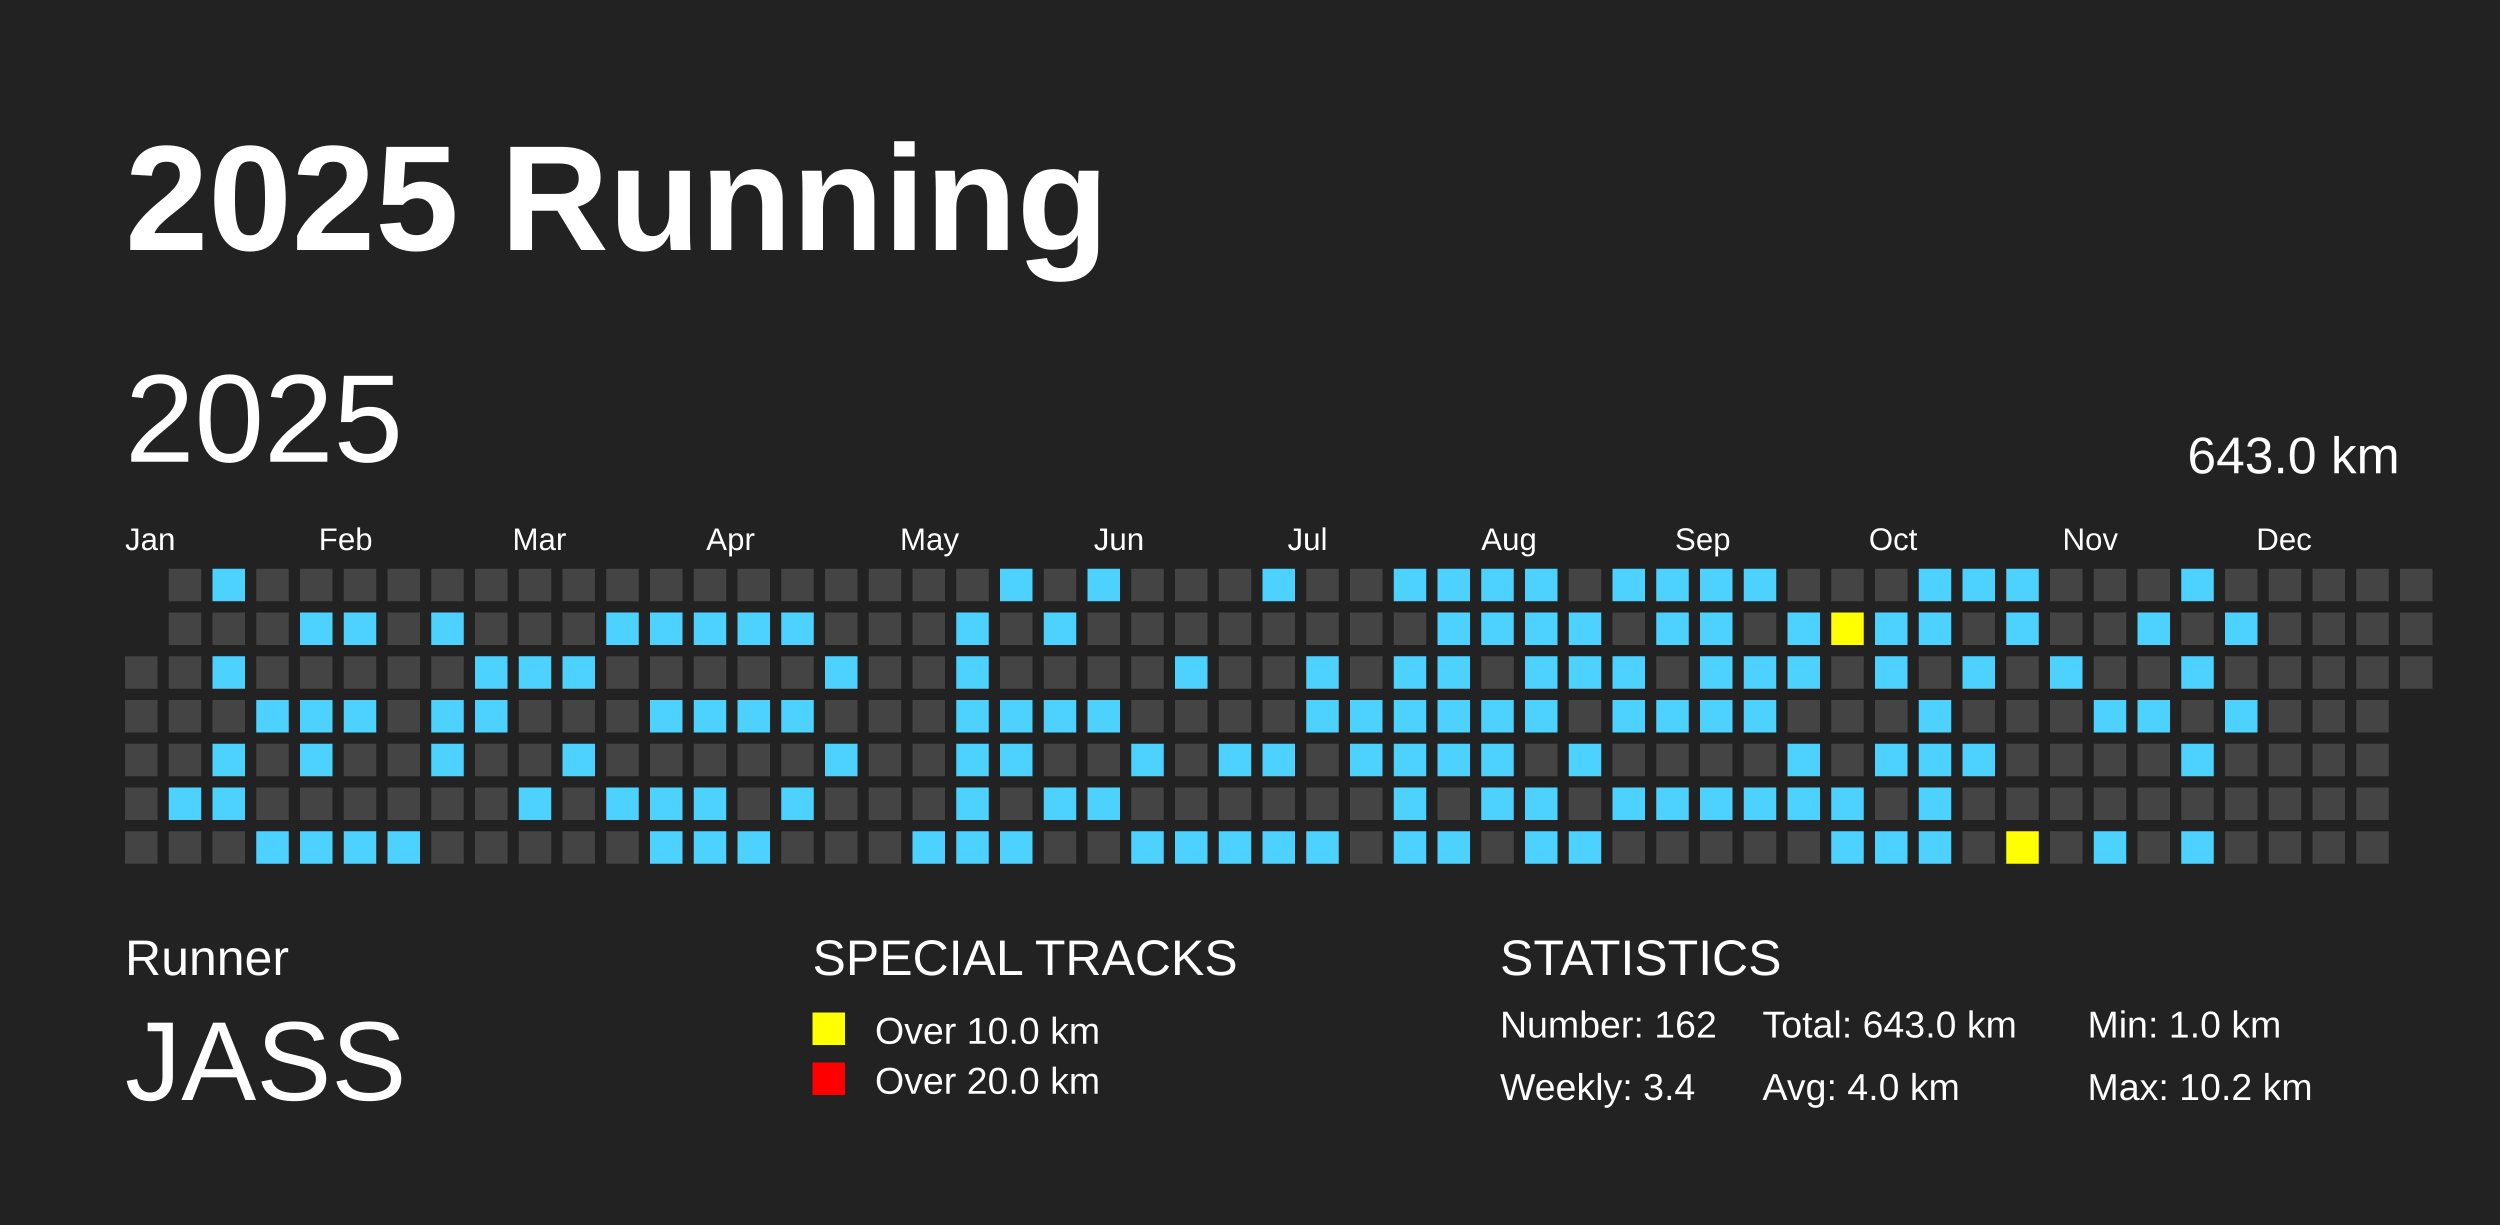
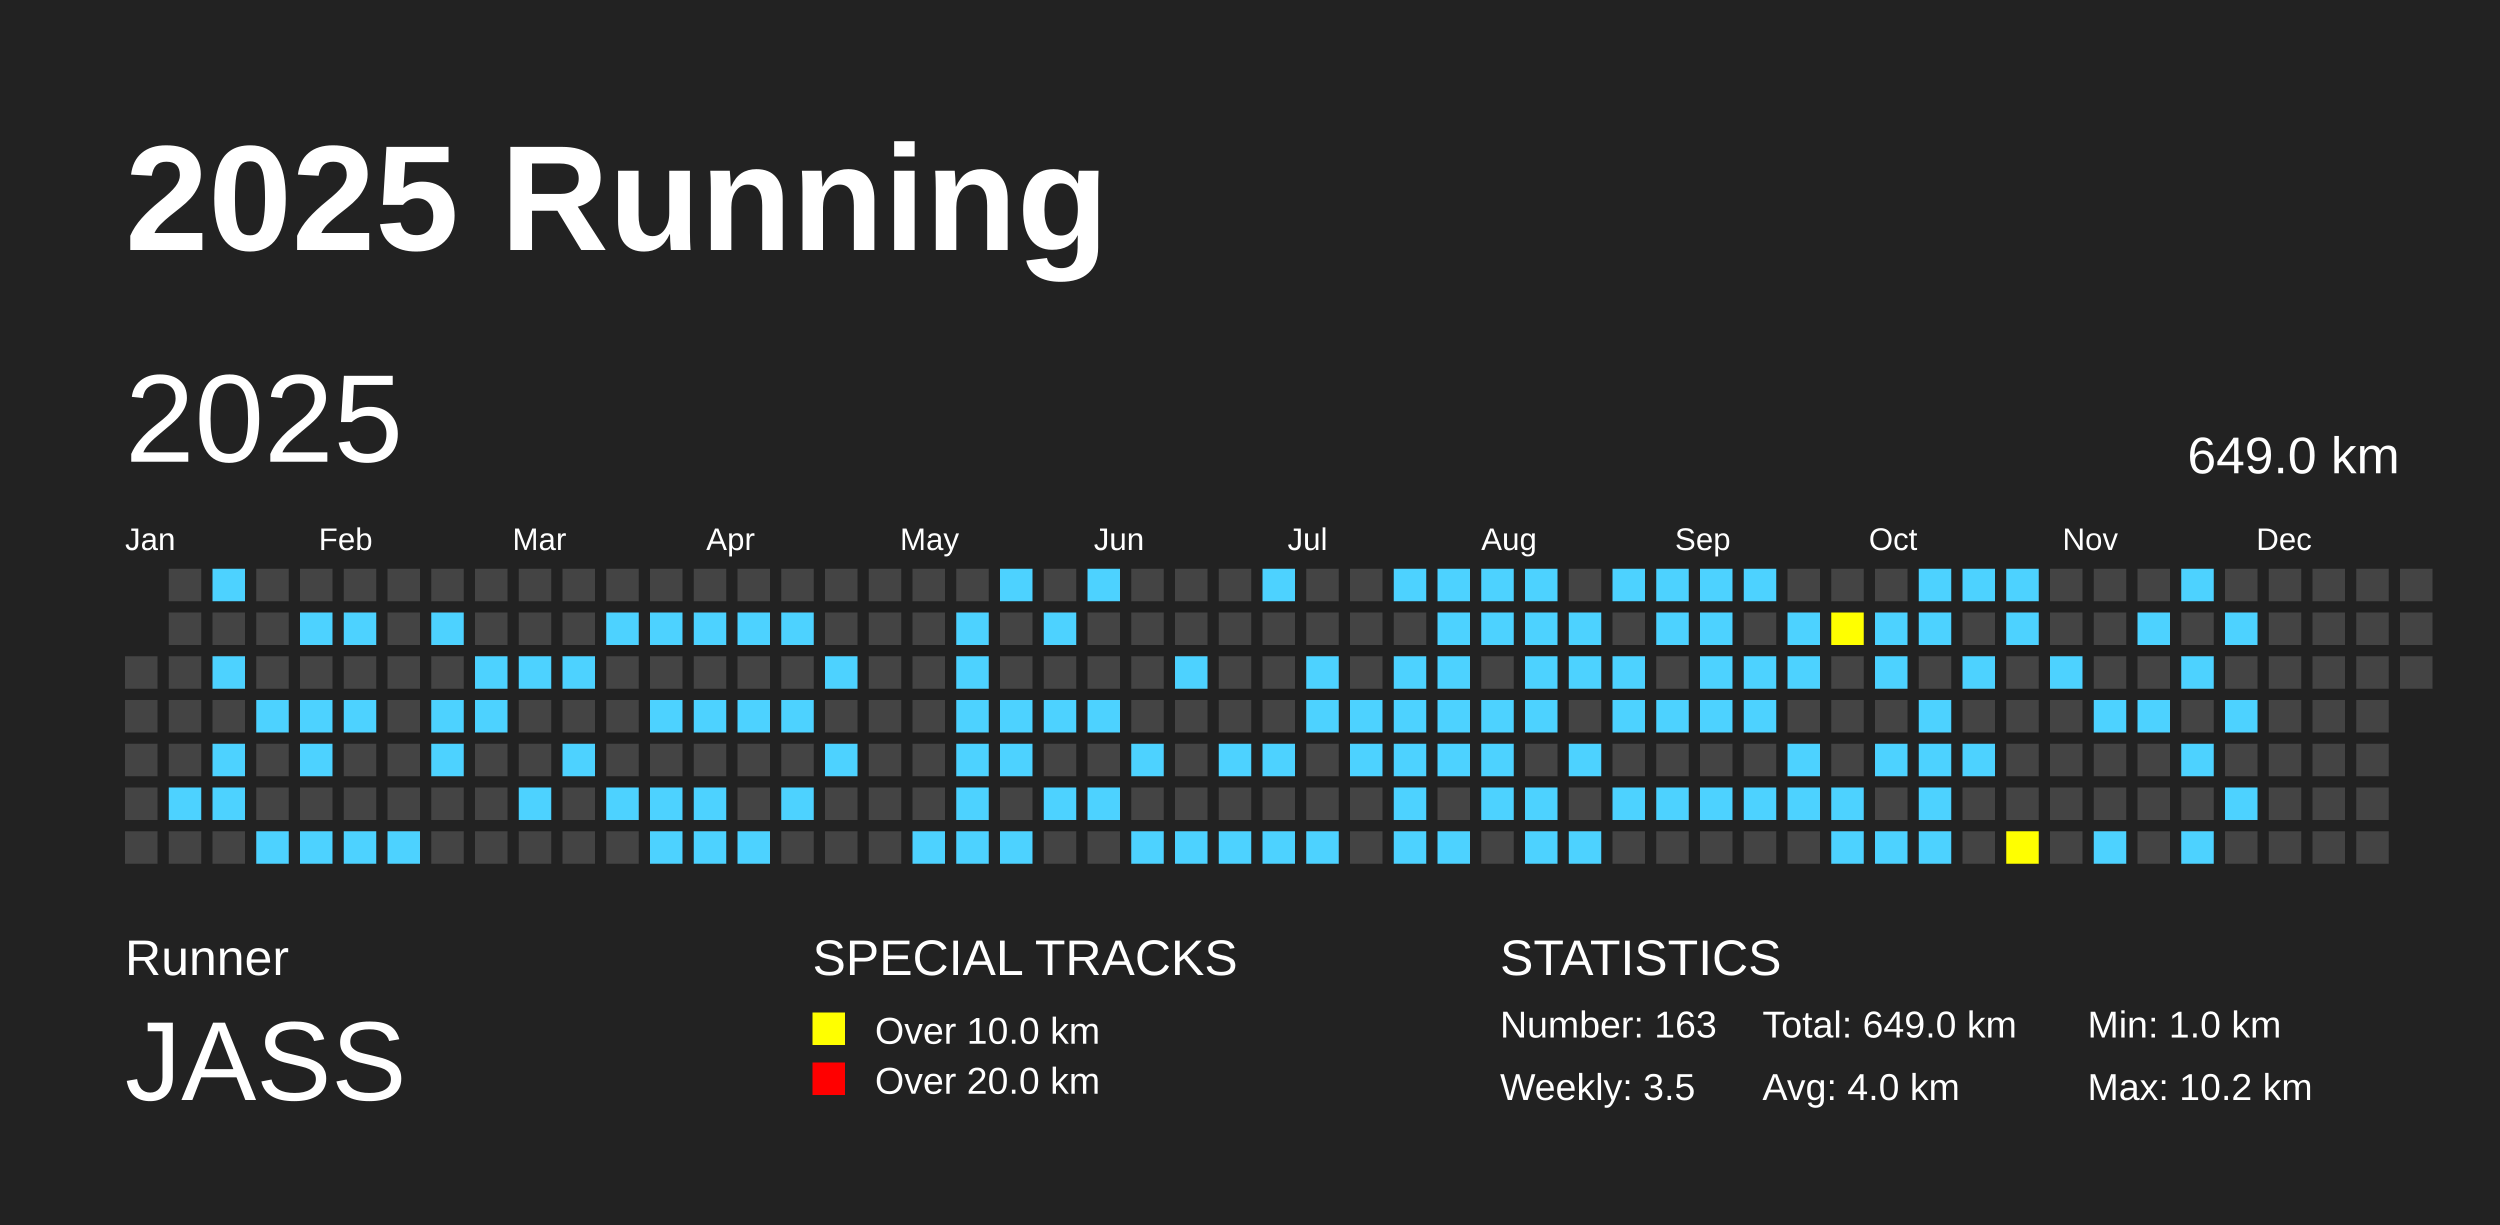
<svg xmlns="http://www.w3.org/2000/svg" baseProfile="full" height="98mm" version="1.1" viewBox="0,0,200,98" width="200mm">
  <defs />
  <rect fill="#222222" height="98" width="200" x="0" y="0" />
  <text fill="#FFFFFF" style="font-size:12px; font-family:Arial; font-weight:bold;" x="10" y="20">2025 Running</text>
  <text fill="#FFFFFF" style="font-size:4px; font-family:Arial" x="10" y="78">Runner</text>
  <text fill="#FFFFFF" style="font-size:9px; font-family:Arial" x="10" y="88">JASS</text>
  <text fill="#FFFFFF" style="font-size:4px; font-family:Arial" x="65" y="78">SPECIAL TRACKS</text>
  <rect fill="yellow" height="2.6" width="2.6" x="65" y="81" />
  <text fill="#FFFFFF" style="font-size:3px; font-family:Arial" x="70" y="83.5">Over 10.0 km</text>
  <rect fill="red" height="2.6" width="2.6" x="65" y="85" />
  <text fill="#FFFFFF" style="font-size:3px; font-family:Arial" x="70" y="87.5">Over 20.0 km</text>
  <text fill="#FFFFFF" style="font-size:4px; font-family:Arial" x="120" y="78">STATISTICS</text>
-   <text fill="#FFFFFF" style="font-size:3px; font-family:Arial" x="120" y="83">Number: 162</text>
-   <text fill="#FFFFFF" style="font-size:3px; font-family:Arial" x="120" y="88">Weekly: 3.4</text>
-   <text fill="#FFFFFF" style="font-size:3px; font-family:Arial" x="141" y="83">Total: 643.0 km</text>
+   <text fill="#FFFFFF" style="font-size:3px; font-family:Arial" x="120" y="83">Number: 163</text>
+   <text fill="#FFFFFF" style="font-size:3px; font-family:Arial" x="120" y="88">Weekly: 3.5</text>
+   <text fill="#FFFFFF" style="font-size:3px; font-family:Arial" x="141" y="83">Total: 649.0 km</text>
  <text fill="#FFFFFF" style="font-size:3px; font-family:Arial" x="141" y="88">Avg: 4.0 km</text>
  <text fill="#FFFFFF" style="font-size:3px; font-family:Arial" x="167" y="83">Min: 1.0 km</text>
  <text fill="#FFFFFF" style="font-size:3px; font-family:Arial" x="167" y="88">Max: 10.2 km</text>
  <text dominant-baseline="hanging" fill="#FFFFFF" style="font-size:10.0px; font-family:Arial;" x="10" y="30">2025</text>
-   <text dominant-baseline="hanging" fill="#FFFFFF" style="font-size:4.125px; font-family:Arial;" x="175" y="35">643.0 km</text>
+   <text dominant-baseline="hanging" fill="#FFFFFF" style="font-size:4.125px; font-family:Arial;" x="175" y="35">649.0 km</text>
  <text fill="#FFFFFF" style="font-size:2.5px; font-family:Arial" x="10.0" y="44">Jan</text>
  <text fill="#FFFFFF" style="font-size:2.5px; font-family:Arial" x="25.5" y="44">Feb</text>
  <text fill="#FFFFFF" style="font-size:2.5px; font-family:Arial" x="41.0" y="44">Mar</text>
  <text fill="#FFFFFF" style="font-size:2.5px; font-family:Arial" x="56.5" y="44">Apr</text>
  <text fill="#FFFFFF" style="font-size:2.5px; font-family:Arial" x="72.0" y="44">May</text>
  <text fill="#FFFFFF" style="font-size:2.5px; font-family:Arial" x="87.5" y="44">Jun</text>
  <text fill="#FFFFFF" style="font-size:2.5px; font-family:Arial" x="103.0" y="44">Jul</text>
  <text fill="#FFFFFF" style="font-size:2.5px; font-family:Arial" x="118.5" y="44">Aug</text>
  <text fill="#FFFFFF" style="font-size:2.5px; font-family:Arial" x="134.0" y="44">Sep</text>
  <text fill="#FFFFFF" style="font-size:2.5px; font-family:Arial" x="149.5" y="44">Oct</text>
  <text fill="#FFFFFF" style="font-size:2.5px; font-family:Arial" x="165.0" y="44">Nov</text>
  <text fill="#FFFFFF" style="font-size:2.5px; font-family:Arial" x="180.5" y="44">Dec</text>
  <rect fill="#444444" height="2.6" width="2.6" x="10.0" y="52.5" />
  <rect fill="#444444" height="2.6" width="2.6" x="10.0" y="56.0" />
  <rect fill="#444444" height="2.6" width="2.6" x="10.0" y="59.5" />
  <rect fill="#444444" height="2.6" width="2.6" x="10.0" y="63.0" />
  <rect fill="#444444" height="2.6" width="2.6" x="10.0" y="66.5" />
  <rect fill="#444444" height="2.6" width="2.6" x="13.5" y="45.5" />
  <rect fill="#444444" height="2.6" width="2.6" x="13.5" y="49.0" />
  <rect fill="#444444" height="2.6" width="2.6" x="13.5" y="52.5" />
  <rect fill="#444444" height="2.6" width="2.6" x="13.5" y="56.0" />
  <rect fill="#444444" height="2.6" width="2.6" x="13.5" y="59.5" />
  <rect fill="#4DD2FF" height="2.6" width="2.6" x="13.5" y="63.0" />
  <rect fill="#444444" height="2.6" width="2.6" x="13.5" y="66.5" />
  <rect fill="#4DD2FF" height="2.6" width="2.6" x="17.0" y="45.5" />
  <rect fill="#444444" height="2.6" width="2.6" x="17.0" y="49.0" />
  <rect fill="#4DD2FF" height="2.6" width="2.6" x="17.0" y="52.5" />
  <rect fill="#444444" height="2.6" width="2.6" x="17.0" y="56.0" />
  <rect fill="#4DD2FF" height="2.6" width="2.6" x="17.0" y="59.5" />
  <rect fill="#4DD2FF" height="2.6" width="2.6" x="17.0" y="63.0" />
  <rect fill="#444444" height="2.6" width="2.6" x="17.0" y="66.5" />
  <rect fill="#444444" height="2.6" width="2.6" x="20.5" y="45.5" />
  <rect fill="#444444" height="2.6" width="2.6" x="20.5" y="49.0" />
  <rect fill="#444444" height="2.6" width="2.6" x="20.5" y="52.5" />
  <rect fill="#4DD2FF" height="2.6" width="2.6" x="20.5" y="56.0" />
  <rect fill="#444444" height="2.6" width="2.6" x="20.5" y="59.5" />
  <rect fill="#444444" height="2.6" width="2.6" x="20.5" y="63.0" />
  <rect fill="#4DD2FF" height="2.6" width="2.6" x="20.5" y="66.5" />
  <rect fill="#444444" height="2.6" width="2.6" x="24.0" y="45.5" />
  <rect fill="#4DD2FF" height="2.6" width="2.6" x="24.0" y="49.0" />
  <rect fill="#444444" height="2.6" width="2.6" x="24.0" y="52.5" />
  <rect fill="#4DD2FF" height="2.6" width="2.6" x="24.0" y="56.0" />
  <rect fill="#4DD2FF" height="2.6" width="2.6" x="24.0" y="59.5" />
  <rect fill="#444444" height="2.6" width="2.6" x="24.0" y="63.0" />
  <rect fill="#4DD2FF" height="2.6" width="2.6" x="24.0" y="66.5" />
  <rect fill="#444444" height="2.6" width="2.6" x="27.5" y="45.5" />
  <rect fill="#4DD2FF" height="2.6" width="2.6" x="27.5" y="49.0" />
  <rect fill="#444444" height="2.6" width="2.6" x="27.5" y="52.5" />
  <rect fill="#4DD2FF" height="2.6" width="2.6" x="27.5" y="56.0" />
  <rect fill="#444444" height="2.6" width="2.6" x="27.5" y="59.5" />
  <rect fill="#444444" height="2.6" width="2.6" x="27.5" y="63.0" />
  <rect fill="#4DD2FF" height="2.6" width="2.6" x="27.5" y="66.5" />
  <rect fill="#444444" height="2.6" width="2.6" x="31.0" y="45.5" />
  <rect fill="#444444" height="2.6" width="2.6" x="31.0" y="49.0" />
  <rect fill="#444444" height="2.6" width="2.6" x="31.0" y="52.5" />
  <rect fill="#444444" height="2.6" width="2.6" x="31.0" y="56.0" />
  <rect fill="#444444" height="2.6" width="2.6" x="31.0" y="59.5" />
  <rect fill="#444444" height="2.6" width="2.6" x="31.0" y="63.0" />
  <rect fill="#4DD2FF" height="2.6" width="2.6" x="31.0" y="66.5" />
  <rect fill="#444444" height="2.6" width="2.6" x="34.5" y="45.5" />
  <rect fill="#4DD2FF" height="2.6" width="2.6" x="34.5" y="49.0" />
  <rect fill="#444444" height="2.6" width="2.6" x="34.5" y="52.5" />
  <rect fill="#4DD2FF" height="2.6" width="2.6" x="34.5" y="56.0" />
  <rect fill="#4DD2FF" height="2.6" width="2.6" x="34.5" y="59.5" />
  <rect fill="#444444" height="2.6" width="2.6" x="34.5" y="63.0" />
  <rect fill="#444444" height="2.6" width="2.6" x="34.5" y="66.5" />
  <rect fill="#444444" height="2.6" width="2.6" x="38.0" y="45.5" />
  <rect fill="#444444" height="2.6" width="2.6" x="38.0" y="49.0" />
  <rect fill="#4DD2FF" height="2.6" width="2.6" x="38.0" y="52.5" />
  <rect fill="#4DD2FF" height="2.6" width="2.6" x="38.0" y="56.0" />
  <rect fill="#444444" height="2.6" width="2.6" x="38.0" y="59.5" />
  <rect fill="#444444" height="2.6" width="2.6" x="38.0" y="63.0" />
  <rect fill="#444444" height="2.6" width="2.6" x="38.0" y="66.5" />
  <rect fill="#444444" height="2.6" width="2.6" x="41.5" y="45.5" />
  <rect fill="#444444" height="2.6" width="2.6" x="41.5" y="49.0" />
  <rect fill="#4DD2FF" height="2.6" width="2.6" x="41.5" y="52.5" />
  <rect fill="#444444" height="2.6" width="2.6" x="41.5" y="56.0" />
  <rect fill="#444444" height="2.6" width="2.6" x="41.5" y="59.5" />
  <rect fill="#4DD2FF" height="2.6" width="2.6" x="41.5" y="63.0" />
  <rect fill="#444444" height="2.6" width="2.6" x="41.5" y="66.5" />
  <rect fill="#444444" height="2.6" width="2.6" x="45.0" y="45.5" />
  <rect fill="#444444" height="2.6" width="2.6" x="45.0" y="49.0" />
  <rect fill="#4DD2FF" height="2.6" width="2.6" x="45.0" y="52.5" />
  <rect fill="#444444" height="2.6" width="2.6" x="45.0" y="56.0" />
  <rect fill="#4DD2FF" height="2.6" width="2.6" x="45.0" y="59.5" />
  <rect fill="#444444" height="2.6" width="2.6" x="45.0" y="63.0" />
  <rect fill="#444444" height="2.6" width="2.6" x="45.0" y="66.5" />
  <rect fill="#444444" height="2.6" width="2.6" x="48.5" y="45.5" />
  <rect fill="#4DD2FF" height="2.6" width="2.6" x="48.5" y="49.0" />
  <rect fill="#444444" height="2.6" width="2.6" x="48.5" y="52.5" />
  <rect fill="#444444" height="2.6" width="2.6" x="48.5" y="56.0" />
  <rect fill="#444444" height="2.6" width="2.6" x="48.5" y="59.5" />
  <rect fill="#4DD2FF" height="2.6" width="2.6" x="48.5" y="63.0" />
  <rect fill="#444444" height="2.6" width="2.6" x="48.5" y="66.5" />
  <rect fill="#444444" height="2.6" width="2.6" x="52.0" y="45.5" />
  <rect fill="#4DD2FF" height="2.6" width="2.6" x="52.0" y="49.0" />
  <rect fill="#444444" height="2.6" width="2.6" x="52.0" y="52.5" />
  <rect fill="#4DD2FF" height="2.6" width="2.6" x="52.0" y="56.0" />
  <rect fill="#444444" height="2.6" width="2.6" x="52.0" y="59.5" />
  <rect fill="#4DD2FF" height="2.6" width="2.6" x="52.0" y="63.0" />
  <rect fill="#4DD2FF" height="2.6" width="2.6" x="52.0" y="66.5" />
  <rect fill="#444444" height="2.6" width="2.6" x="55.5" y="45.5" />
  <rect fill="#4DD2FF" height="2.6" width="2.6" x="55.5" y="49.0" />
  <rect fill="#444444" height="2.6" width="2.6" x="55.5" y="52.5" />
  <rect fill="#4DD2FF" height="2.6" width="2.6" x="55.5" y="56.0" />
  <rect fill="#444444" height="2.6" width="2.6" x="55.5" y="59.5" />
  <rect fill="#4DD2FF" height="2.6" width="2.6" x="55.5" y="63.0" />
  <rect fill="#4DD2FF" height="2.6" width="2.6" x="55.5" y="66.5" />
  <rect fill="#444444" height="2.6" width="2.6" x="59.0" y="45.5" />
  <rect fill="#4DD2FF" height="2.6" width="2.6" x="59.0" y="49.0" />
  <rect fill="#444444" height="2.6" width="2.6" x="59.0" y="52.5" />
  <rect fill="#4DD2FF" height="2.6" width="2.6" x="59.0" y="56.0" />
  <rect fill="#444444" height="2.6" width="2.6" x="59.0" y="59.5" />
  <rect fill="#444444" height="2.6" width="2.6" x="59.0" y="63.0" />
  <rect fill="#4DD2FF" height="2.6" width="2.6" x="59.0" y="66.5" />
  <rect fill="#444444" height="2.6" width="2.6" x="62.5" y="45.5" />
  <rect fill="#4DD2FF" height="2.6" width="2.6" x="62.5" y="49.0" />
  <rect fill="#444444" height="2.6" width="2.6" x="62.5" y="52.5" />
  <rect fill="#4DD2FF" height="2.6" width="2.6" x="62.5" y="56.0" />
  <rect fill="#444444" height="2.6" width="2.6" x="62.5" y="59.5" />
  <rect fill="#4DD2FF" height="2.6" width="2.6" x="62.5" y="63.0" />
  <rect fill="#444444" height="2.6" width="2.6" x="62.5" y="66.5" />
  <rect fill="#444444" height="2.6" width="2.6" x="66.0" y="45.5" />
  <rect fill="#444444" height="2.6" width="2.6" x="66.0" y="49.0" />
  <rect fill="#4DD2FF" height="2.6" width="2.6" x="66.0" y="52.5" />
  <rect fill="#444444" height="2.6" width="2.6" x="66.0" y="56.0" />
  <rect fill="#4DD2FF" height="2.6" width="2.6" x="66.0" y="59.5" />
  <rect fill="#444444" height="2.6" width="2.6" x="66.0" y="63.0" />
  <rect fill="#444444" height="2.6" width="2.6" x="66.0" y="66.5" />
  <rect fill="#444444" height="2.6" width="2.6" x="69.5" y="45.5" />
  <rect fill="#444444" height="2.6" width="2.6" x="69.5" y="49.0" />
  <rect fill="#444444" height="2.6" width="2.6" x="69.5" y="52.5" />
  <rect fill="#444444" height="2.6" width="2.6" x="69.5" y="56.0" />
  <rect fill="#444444" height="2.6" width="2.6" x="69.5" y="59.5" />
  <rect fill="#444444" height="2.6" width="2.6" x="69.5" y="63.0" />
  <rect fill="#444444" height="2.6" width="2.6" x="69.5" y="66.5" />
  <rect fill="#444444" height="2.6" width="2.6" x="73.0" y="45.5" />
  <rect fill="#444444" height="2.6" width="2.6" x="73.0" y="49.0" />
  <rect fill="#444444" height="2.6" width="2.6" x="73.0" y="52.5" />
  <rect fill="#444444" height="2.6" width="2.6" x="73.0" y="56.0" />
  <rect fill="#444444" height="2.6" width="2.6" x="73.0" y="59.5" />
  <rect fill="#444444" height="2.6" width="2.6" x="73.0" y="63.0" />
  <rect fill="#4DD2FF" height="2.6" width="2.6" x="73.0" y="66.5" />
  <rect fill="#444444" height="2.6" width="2.6" x="76.5" y="45.5" />
  <rect fill="#4DD2FF" height="2.6" width="2.6" x="76.5" y="49.0" />
  <rect fill="#4DD2FF" height="2.6" width="2.6" x="76.5" y="52.5" />
  <rect fill="#4DD2FF" height="2.6" width="2.6" x="76.5" y="56.0" />
  <rect fill="#4DD2FF" height="2.6" width="2.6" x="76.5" y="59.5" />
  <rect fill="#4DD2FF" height="2.6" width="2.6" x="76.5" y="63.0" />
  <rect fill="#4DD2FF" height="2.6" width="2.6" x="76.5" y="66.5" />
  <rect fill="#4DD2FF" height="2.6" width="2.6" x="80.0" y="45.5" />
  <rect fill="#444444" height="2.6" width="2.6" x="80.0" y="49.0" />
  <rect fill="#444444" height="2.6" width="2.6" x="80.0" y="52.5" />
  <rect fill="#4DD2FF" height="2.6" width="2.6" x="80.0" y="56.0" />
  <rect fill="#4DD2FF" height="2.6" width="2.6" x="80.0" y="59.5" />
  <rect fill="#444444" height="2.6" width="2.6" x="80.0" y="63.0" />
  <rect fill="#4DD2FF" height="2.6" width="2.6" x="80.0" y="66.5" />
  <rect fill="#444444" height="2.6" width="2.6" x="83.5" y="45.5" />
  <rect fill="#4DD2FF" height="2.6" width="2.6" x="83.5" y="49.0" />
  <rect fill="#444444" height="2.6" width="2.6" x="83.5" y="52.5" />
  <rect fill="#4DD2FF" height="2.6" width="2.6" x="83.5" y="56.0" />
  <rect fill="#444444" height="2.6" width="2.6" x="83.5" y="59.5" />
  <rect fill="#4DD2FF" height="2.6" width="2.6" x="83.5" y="63.0" />
  <rect fill="#444444" height="2.6" width="2.6" x="83.5" y="66.5" />
  <rect fill="#4DD2FF" height="2.6" width="2.6" x="87.0" y="45.5" />
  <rect fill="#444444" height="2.6" width="2.6" x="87.0" y="49.0" />
  <rect fill="#444444" height="2.6" width="2.6" x="87.0" y="52.5" />
  <rect fill="#4DD2FF" height="2.6" width="2.6" x="87.0" y="56.0" />
  <rect fill="#444444" height="2.6" width="2.6" x="87.0" y="59.5" />
  <rect fill="#4DD2FF" height="2.6" width="2.6" x="87.0" y="63.0" />
  <rect fill="#444444" height="2.6" width="2.6" x="87.0" y="66.5" />
  <rect fill="#444444" height="2.6" width="2.6" x="90.5" y="45.5" />
  <rect fill="#444444" height="2.6" width="2.6" x="90.5" y="49.0" />
  <rect fill="#444444" height="2.6" width="2.6" x="90.5" y="52.5" />
  <rect fill="#444444" height="2.6" width="2.6" x="90.5" y="56.0" />
  <rect fill="#4DD2FF" height="2.6" width="2.6" x="90.5" y="59.5" />
  <rect fill="#444444" height="2.6" width="2.6" x="90.5" y="63.0" />
  <rect fill="#4DD2FF" height="2.6" width="2.6" x="90.5" y="66.5" />
  <rect fill="#444444" height="2.6" width="2.6" x="94.0" y="45.5" />
  <rect fill="#444444" height="2.6" width="2.6" x="94.0" y="49.0" />
  <rect fill="#4DD2FF" height="2.6" width="2.6" x="94.0" y="52.5" />
  <rect fill="#444444" height="2.6" width="2.6" x="94.0" y="56.0" />
  <rect fill="#444444" height="2.6" width="2.6" x="94.0" y="59.5" />
  <rect fill="#444444" height="2.6" width="2.6" x="94.0" y="63.0" />
  <rect fill="#4DD2FF" height="2.6" width="2.6" x="94.0" y="66.5" />
  <rect fill="#444444" height="2.6" width="2.6" x="97.5" y="45.5" />
  <rect fill="#444444" height="2.6" width="2.6" x="97.5" y="49.0" />
  <rect fill="#444444" height="2.6" width="2.6" x="97.5" y="52.5" />
  <rect fill="#444444" height="2.6" width="2.6" x="97.5" y="56.0" />
  <rect fill="#4DD2FF" height="2.6" width="2.6" x="97.5" y="59.5" />
  <rect fill="#444444" height="2.6" width="2.6" x="97.5" y="63.0" />
  <rect fill="#4DD2FF" height="2.6" width="2.6" x="97.5" y="66.5" />
  <rect fill="#4DD2FF" height="2.6" width="2.6" x="101.0" y="45.5" />
  <rect fill="#444444" height="2.6" width="2.6" x="101.0" y="49.0" />
  <rect fill="#444444" height="2.6" width="2.6" x="101.0" y="52.5" />
  <rect fill="#444444" height="2.6" width="2.6" x="101.0" y="56.0" />
  <rect fill="#4DD2FF" height="2.6" width="2.6" x="101.0" y="59.5" />
  <rect fill="#444444" height="2.6" width="2.6" x="101.0" y="63.0" />
  <rect fill="#4DD2FF" height="2.6" width="2.6" x="101.0" y="66.5" />
  <rect fill="#444444" height="2.6" width="2.6" x="104.5" y="45.5" />
  <rect fill="#444444" height="2.6" width="2.6" x="104.5" y="49.0" />
  <rect fill="#4DD2FF" height="2.6" width="2.6" x="104.5" y="52.5" />
  <rect fill="#4DD2FF" height="2.6" width="2.6" x="104.5" y="56.0" />
  <rect fill="#444444" height="2.6" width="2.6" x="104.5" y="59.5" />
  <rect fill="#444444" height="2.6" width="2.6" x="104.5" y="63.0" />
  <rect fill="#4DD2FF" height="2.6" width="2.6" x="104.5" y="66.5" />
  <rect fill="#444444" height="2.6" width="2.6" x="108.0" y="45.5" />
  <rect fill="#444444" height="2.6" width="2.6" x="108.0" y="49.0" />
  <rect fill="#444444" height="2.6" width="2.6" x="108.0" y="52.5" />
  <rect fill="#4DD2FF" height="2.6" width="2.6" x="108.0" y="56.0" />
  <rect fill="#4DD2FF" height="2.6" width="2.6" x="108.0" y="59.5" />
  <rect fill="#444444" height="2.6" width="2.6" x="108.0" y="63.0" />
  <rect fill="#444444" height="2.6" width="2.6" x="108.0" y="66.5" />
  <rect fill="#4DD2FF" height="2.6" width="2.6" x="111.5" y="45.5" />
  <rect fill="#444444" height="2.6" width="2.6" x="111.5" y="49.0" />
  <rect fill="#4DD2FF" height="2.6" width="2.6" x="111.5" y="52.5" />
  <rect fill="#4DD2FF" height="2.6" width="2.6" x="111.5" y="56.0" />
  <rect fill="#4DD2FF" height="2.6" width="2.6" x="111.5" y="59.5" />
  <rect fill="#4DD2FF" height="2.6" width="2.6" x="111.5" y="63.0" />
  <rect fill="#4DD2FF" height="2.6" width="2.6" x="111.5" y="66.5" />
  <rect fill="#4DD2FF" height="2.6" width="2.6" x="115.0" y="45.5" />
  <rect fill="#4DD2FF" height="2.6" width="2.6" x="115.0" y="49.0" />
  <rect fill="#4DD2FF" height="2.6" width="2.6" x="115.0" y="52.5" />
  <rect fill="#4DD2FF" height="2.6" width="2.6" x="115.0" y="56.0" />
  <rect fill="#4DD2FF" height="2.6" width="2.6" x="115.0" y="59.5" />
  <rect fill="#444444" height="2.6" width="2.6" x="115.0" y="63.0" />
  <rect fill="#4DD2FF" height="2.6" width="2.6" x="115.0" y="66.5" />
  <rect fill="#4DD2FF" height="2.6" width="2.6" x="118.5" y="45.5" />
  <rect fill="#4DD2FF" height="2.6" width="2.6" x="118.5" y="49.0" />
  <rect fill="#444444" height="2.6" width="2.6" x="118.5" y="52.5" />
  <rect fill="#4DD2FF" height="2.6" width="2.6" x="118.5" y="56.0" />
  <rect fill="#4DD2FF" height="2.6" width="2.6" x="118.5" y="59.5" />
  <rect fill="#4DD2FF" height="2.6" width="2.6" x="118.5" y="63.0" />
  <rect fill="#444444" height="2.6" width="2.6" x="118.5" y="66.5" />
  <rect fill="#4DD2FF" height="2.6" width="2.6" x="122.0" y="45.5" />
  <rect fill="#4DD2FF" height="2.6" width="2.6" x="122.0" y="49.0" />
  <rect fill="#4DD2FF" height="2.6" width="2.6" x="122.0" y="52.5" />
  <rect fill="#4DD2FF" height="2.6" width="2.6" x="122.0" y="56.0" />
  <rect fill="#444444" height="2.6" width="2.6" x="122.0" y="59.5" />
  <rect fill="#4DD2FF" height="2.6" width="2.6" x="122.0" y="63.0" />
  <rect fill="#4DD2FF" height="2.6" width="2.6" x="122.0" y="66.5" />
  <rect fill="#444444" height="2.6" width="2.6" x="125.5" y="45.5" />
  <rect fill="#4DD2FF" height="2.6" width="2.6" x="125.5" y="49.0" />
  <rect fill="#4DD2FF" height="2.6" width="2.6" x="125.5" y="52.5" />
  <rect fill="#444444" height="2.6" width="2.6" x="125.5" y="56.0" />
  <rect fill="#4DD2FF" height="2.6" width="2.6" x="125.5" y="59.5" />
  <rect fill="#444444" height="2.6" width="2.6" x="125.5" y="63.0" />
  <rect fill="#4DD2FF" height="2.6" width="2.6" x="125.5" y="66.5" />
  <rect fill="#4DD2FF" height="2.6" width="2.6" x="129.0" y="45.5" />
  <rect fill="#444444" height="2.6" width="2.6" x="129.0" y="49.0" />
  <rect fill="#4DD2FF" height="2.6" width="2.6" x="129.0" y="52.5" />
  <rect fill="#4DD2FF" height="2.6" width="2.6" x="129.0" y="56.0" />
  <rect fill="#444444" height="2.6" width="2.6" x="129.0" y="59.5" />
  <rect fill="#4DD2FF" height="2.6" width="2.6" x="129.0" y="63.0" />
  <rect fill="#444444" height="2.6" width="2.6" x="129.0" y="66.5" />
  <rect fill="#4DD2FF" height="2.6" width="2.6" x="132.5" y="45.5" />
  <rect fill="#4DD2FF" height="2.6" width="2.6" x="132.5" y="49.0" />
  <rect fill="#444444" height="2.6" width="2.6" x="132.5" y="52.5" />
  <rect fill="#4DD2FF" height="2.6" width="2.6" x="132.5" y="56.0" />
  <rect fill="#444444" height="2.6" width="2.6" x="132.5" y="59.5" />
  <rect fill="#4DD2FF" height="2.6" width="2.6" x="132.5" y="63.0" />
  <rect fill="#444444" height="2.6" width="2.6" x="132.5" y="66.5" />
  <rect fill="#4DD2FF" height="2.6" width="2.6" x="136.0" y="45.5" />
  <rect fill="#4DD2FF" height="2.6" width="2.6" x="136.0" y="49.0" />
  <rect fill="#4DD2FF" height="2.6" width="2.6" x="136.0" y="52.5" />
  <rect fill="#4DD2FF" height="2.6" width="2.6" x="136.0" y="56.0" />
  <rect fill="#444444" height="2.6" width="2.6" x="136.0" y="59.5" />
  <rect fill="#4DD2FF" height="2.6" width="2.6" x="136.0" y="63.0" />
  <rect fill="#444444" height="2.6" width="2.6" x="136.0" y="66.5" />
  <rect fill="#4DD2FF" height="2.6" width="2.6" x="139.5" y="45.5" />
  <rect fill="#444444" height="2.6" width="2.6" x="139.5" y="49.0" />
  <rect fill="#4DD2FF" height="2.6" width="2.6" x="139.5" y="52.5" />
  <rect fill="#4DD2FF" height="2.6" width="2.6" x="139.5" y="56.0" />
  <rect fill="#444444" height="2.6" width="2.6" x="139.5" y="59.5" />
  <rect fill="#4DD2FF" height="2.6" width="2.6" x="139.5" y="63.0" />
  <rect fill="#444444" height="2.6" width="2.6" x="139.5" y="66.5" />
  <rect fill="#444444" height="2.6" width="2.6" x="143.0" y="45.5" />
  <rect fill="#4DD2FF" height="2.6" width="2.6" x="143.0" y="49.0" />
  <rect fill="#4DD2FF" height="2.6" width="2.6" x="143.0" y="52.5" />
  <rect fill="#444444" height="2.6" width="2.6" x="143.0" y="56.0" />
  <rect fill="#4DD2FF" height="2.6" width="2.6" x="143.0" y="59.5" />
  <rect fill="#4DD2FF" height="2.6" width="2.6" x="143.0" y="63.0" />
  <rect fill="#444444" height="2.6" width="2.6" x="143.0" y="66.5" />
  <rect fill="#444444" height="2.6" width="2.6" x="146.5" y="45.5" />
  <rect fill="yellow" height="2.6" width="2.6" x="146.5" y="49.0" />
  <rect fill="#444444" height="2.6" width="2.6" x="146.5" y="52.5" />
  <rect fill="#444444" height="2.6" width="2.6" x="146.5" y="56.0" />
  <rect fill="#444444" height="2.6" width="2.6" x="146.5" y="59.5" />
  <rect fill="#4DD2FF" height="2.6" width="2.6" x="146.5" y="63.0" />
  <rect fill="#4DD2FF" height="2.6" width="2.6" x="146.5" y="66.5" />
  <rect fill="#444444" height="2.6" width="2.6" x="150.0" y="45.5" />
  <rect fill="#4DD2FF" height="2.6" width="2.6" x="150.0" y="49.0" />
  <rect fill="#4DD2FF" height="2.6" width="2.6" x="150.0" y="52.5" />
  <rect fill="#444444" height="2.6" width="2.6" x="150.0" y="56.0" />
  <rect fill="#4DD2FF" height="2.6" width="2.6" x="150.0" y="59.5" />
  <rect fill="#444444" height="2.6" width="2.6" x="150.0" y="63.0" />
  <rect fill="#4DD2FF" height="2.6" width="2.6" x="150.0" y="66.5" />
  <rect fill="#4DD2FF" height="2.6" width="2.6" x="153.5" y="45.5" />
  <rect fill="#4DD2FF" height="2.6" width="2.6" x="153.5" y="49.0" />
  <rect fill="#444444" height="2.6" width="2.6" x="153.5" y="52.5" />
  <rect fill="#4DD2FF" height="2.6" width="2.6" x="153.5" y="56.0" />
  <rect fill="#4DD2FF" height="2.6" width="2.6" x="153.5" y="59.5" />
  <rect fill="#4DD2FF" height="2.6" width="2.6" x="153.5" y="63.0" />
  <rect fill="#4DD2FF" height="2.6" width="2.6" x="153.5" y="66.5" />
  <rect fill="#4DD2FF" height="2.6" width="2.6" x="157.0" y="45.5" />
  <rect fill="#444444" height="2.6" width="2.6" x="157.0" y="49.0" />
  <rect fill="#4DD2FF" height="2.6" width="2.6" x="157.0" y="52.5" />
  <rect fill="#444444" height="2.6" width="2.6" x="157.0" y="56.0" />
  <rect fill="#4DD2FF" height="2.6" width="2.6" x="157.0" y="59.5" />
  <rect fill="#444444" height="2.6" width="2.6" x="157.0" y="63.0" />
  <rect fill="#444444" height="2.6" width="2.6" x="157.0" y="66.5" />
  <rect fill="#4DD2FF" height="2.6" width="2.6" x="160.5" y="45.5" />
  <rect fill="#4DD2FF" height="2.6" width="2.6" x="160.5" y="49.0" />
  <rect fill="#444444" height="2.6" width="2.6" x="160.5" y="52.5" />
  <rect fill="#444444" height="2.6" width="2.6" x="160.5" y="56.0" />
  <rect fill="#444444" height="2.6" width="2.6" x="160.5" y="59.5" />
  <rect fill="#444444" height="2.6" width="2.6" x="160.5" y="63.0" />
  <rect fill="yellow" height="2.6" width="2.6" x="160.5" y="66.5" />
  <rect fill="#444444" height="2.6" width="2.6" x="164.0" y="45.5" />
  <rect fill="#444444" height="2.6" width="2.6" x="164.0" y="49.0" />
  <rect fill="#4DD2FF" height="2.6" width="2.6" x="164.0" y="52.5" />
  <rect fill="#444444" height="2.6" width="2.6" x="164.0" y="56.0" />
  <rect fill="#444444" height="2.6" width="2.6" x="164.0" y="59.5" />
  <rect fill="#444444" height="2.6" width="2.6" x="164.0" y="63.0" />
  <rect fill="#444444" height="2.6" width="2.6" x="164.0" y="66.5" />
  <rect fill="#444444" height="2.6" width="2.6" x="167.5" y="45.5" />
  <rect fill="#444444" height="2.6" width="2.6" x="167.5" y="49.0" />
  <rect fill="#444444" height="2.6" width="2.6" x="167.5" y="52.5" />
  <rect fill="#4DD2FF" height="2.6" width="2.6" x="167.5" y="56.0" />
  <rect fill="#444444" height="2.6" width="2.6" x="167.5" y="59.5" />
  <rect fill="#444444" height="2.6" width="2.6" x="167.5" y="63.0" />
  <rect fill="#4DD2FF" height="2.6" width="2.6" x="167.5" y="66.5" />
  <rect fill="#444444" height="2.6" width="2.6" x="171.0" y="45.5" />
  <rect fill="#4DD2FF" height="2.6" width="2.6" x="171.0" y="49.0" />
  <rect fill="#444444" height="2.6" width="2.6" x="171.0" y="52.5" />
  <rect fill="#4DD2FF" height="2.6" width="2.6" x="171.0" y="56.0" />
  <rect fill="#444444" height="2.6" width="2.6" x="171.0" y="59.5" />
  <rect fill="#444444" height="2.6" width="2.6" x="171.0" y="63.0" />
  <rect fill="#444444" height="2.6" width="2.6" x="171.0" y="66.5" />
  <rect fill="#4DD2FF" height="2.6" width="2.6" x="174.5" y="45.5" />
  <rect fill="#444444" height="2.6" width="2.6" x="174.5" y="49.0" />
  <rect fill="#4DD2FF" height="2.6" width="2.6" x="174.5" y="52.5" />
  <rect fill="#444444" height="2.6" width="2.6" x="174.5" y="56.0" />
  <rect fill="#4DD2FF" height="2.6" width="2.6" x="174.5" y="59.5" />
  <rect fill="#444444" height="2.6" width="2.6" x="174.5" y="63.0" />
  <rect fill="#4DD2FF" height="2.6" width="2.6" x="174.5" y="66.5" />
  <rect fill="#444444" height="2.6" width="2.6" x="178.0" y="45.5" />
  <rect fill="#4DD2FF" height="2.6" width="2.6" x="178.0" y="49.0" />
  <rect fill="#444444" height="2.6" width="2.6" x="178.0" y="52.5" />
  <rect fill="#4DD2FF" height="2.6" width="2.6" x="178.0" y="56.0" />
  <rect fill="#444444" height="2.6" width="2.6" x="178.0" y="59.5" />
-   <rect fill="#444444" height="2.6" width="2.6" x="178.0" y="63.0" />
+   <rect fill="#4DD2FF" height="2.6" width="2.6" x="178.0" y="63.0" />
  <rect fill="#444444" height="2.6" width="2.6" x="178.0" y="66.5" />
  <rect fill="#444444" height="2.6" width="2.6" x="181.5" y="45.5" />
  <rect fill="#444444" height="2.6" width="2.6" x="181.5" y="49.0" />
  <rect fill="#444444" height="2.6" width="2.6" x="181.5" y="52.5" />
  <rect fill="#444444" height="2.6" width="2.6" x="181.5" y="56.0" />
  <rect fill="#444444" height="2.6" width="2.6" x="181.5" y="59.5" />
  <rect fill="#444444" height="2.6" width="2.6" x="181.5" y="63.0" />
  <rect fill="#444444" height="2.6" width="2.6" x="181.5" y="66.5" />
  <rect fill="#444444" height="2.6" width="2.6" x="185.0" y="45.5" />
  <rect fill="#444444" height="2.6" width="2.6" x="185.0" y="49.0" />
  <rect fill="#444444" height="2.6" width="2.6" x="185.0" y="52.5" />
  <rect fill="#444444" height="2.6" width="2.6" x="185.0" y="56.0" />
  <rect fill="#444444" height="2.6" width="2.6" x="185.0" y="59.5" />
  <rect fill="#444444" height="2.6" width="2.6" x="185.0" y="63.0" />
  <rect fill="#444444" height="2.6" width="2.6" x="185.0" y="66.5" />
  <rect fill="#444444" height="2.6" width="2.6" x="188.5" y="45.5" />
  <rect fill="#444444" height="2.6" width="2.6" x="188.5" y="49.0" />
  <rect fill="#444444" height="2.6" width="2.6" x="188.5" y="52.5" />
  <rect fill="#444444" height="2.6" width="2.6" x="188.5" y="56.0" />
  <rect fill="#444444" height="2.6" width="2.6" x="188.5" y="59.5" />
  <rect fill="#444444" height="2.6" width="2.6" x="188.5" y="63.0" />
  <rect fill="#444444" height="2.6" width="2.6" x="188.5" y="66.5" />
  <rect fill="#444444" height="2.6" width="2.6" x="192.0" y="45.5" />
  <rect fill="#444444" height="2.6" width="2.6" x="192.0" y="49.0" />
  <rect fill="#444444" height="2.6" width="2.6" x="192.0" y="52.5" />
</svg>
